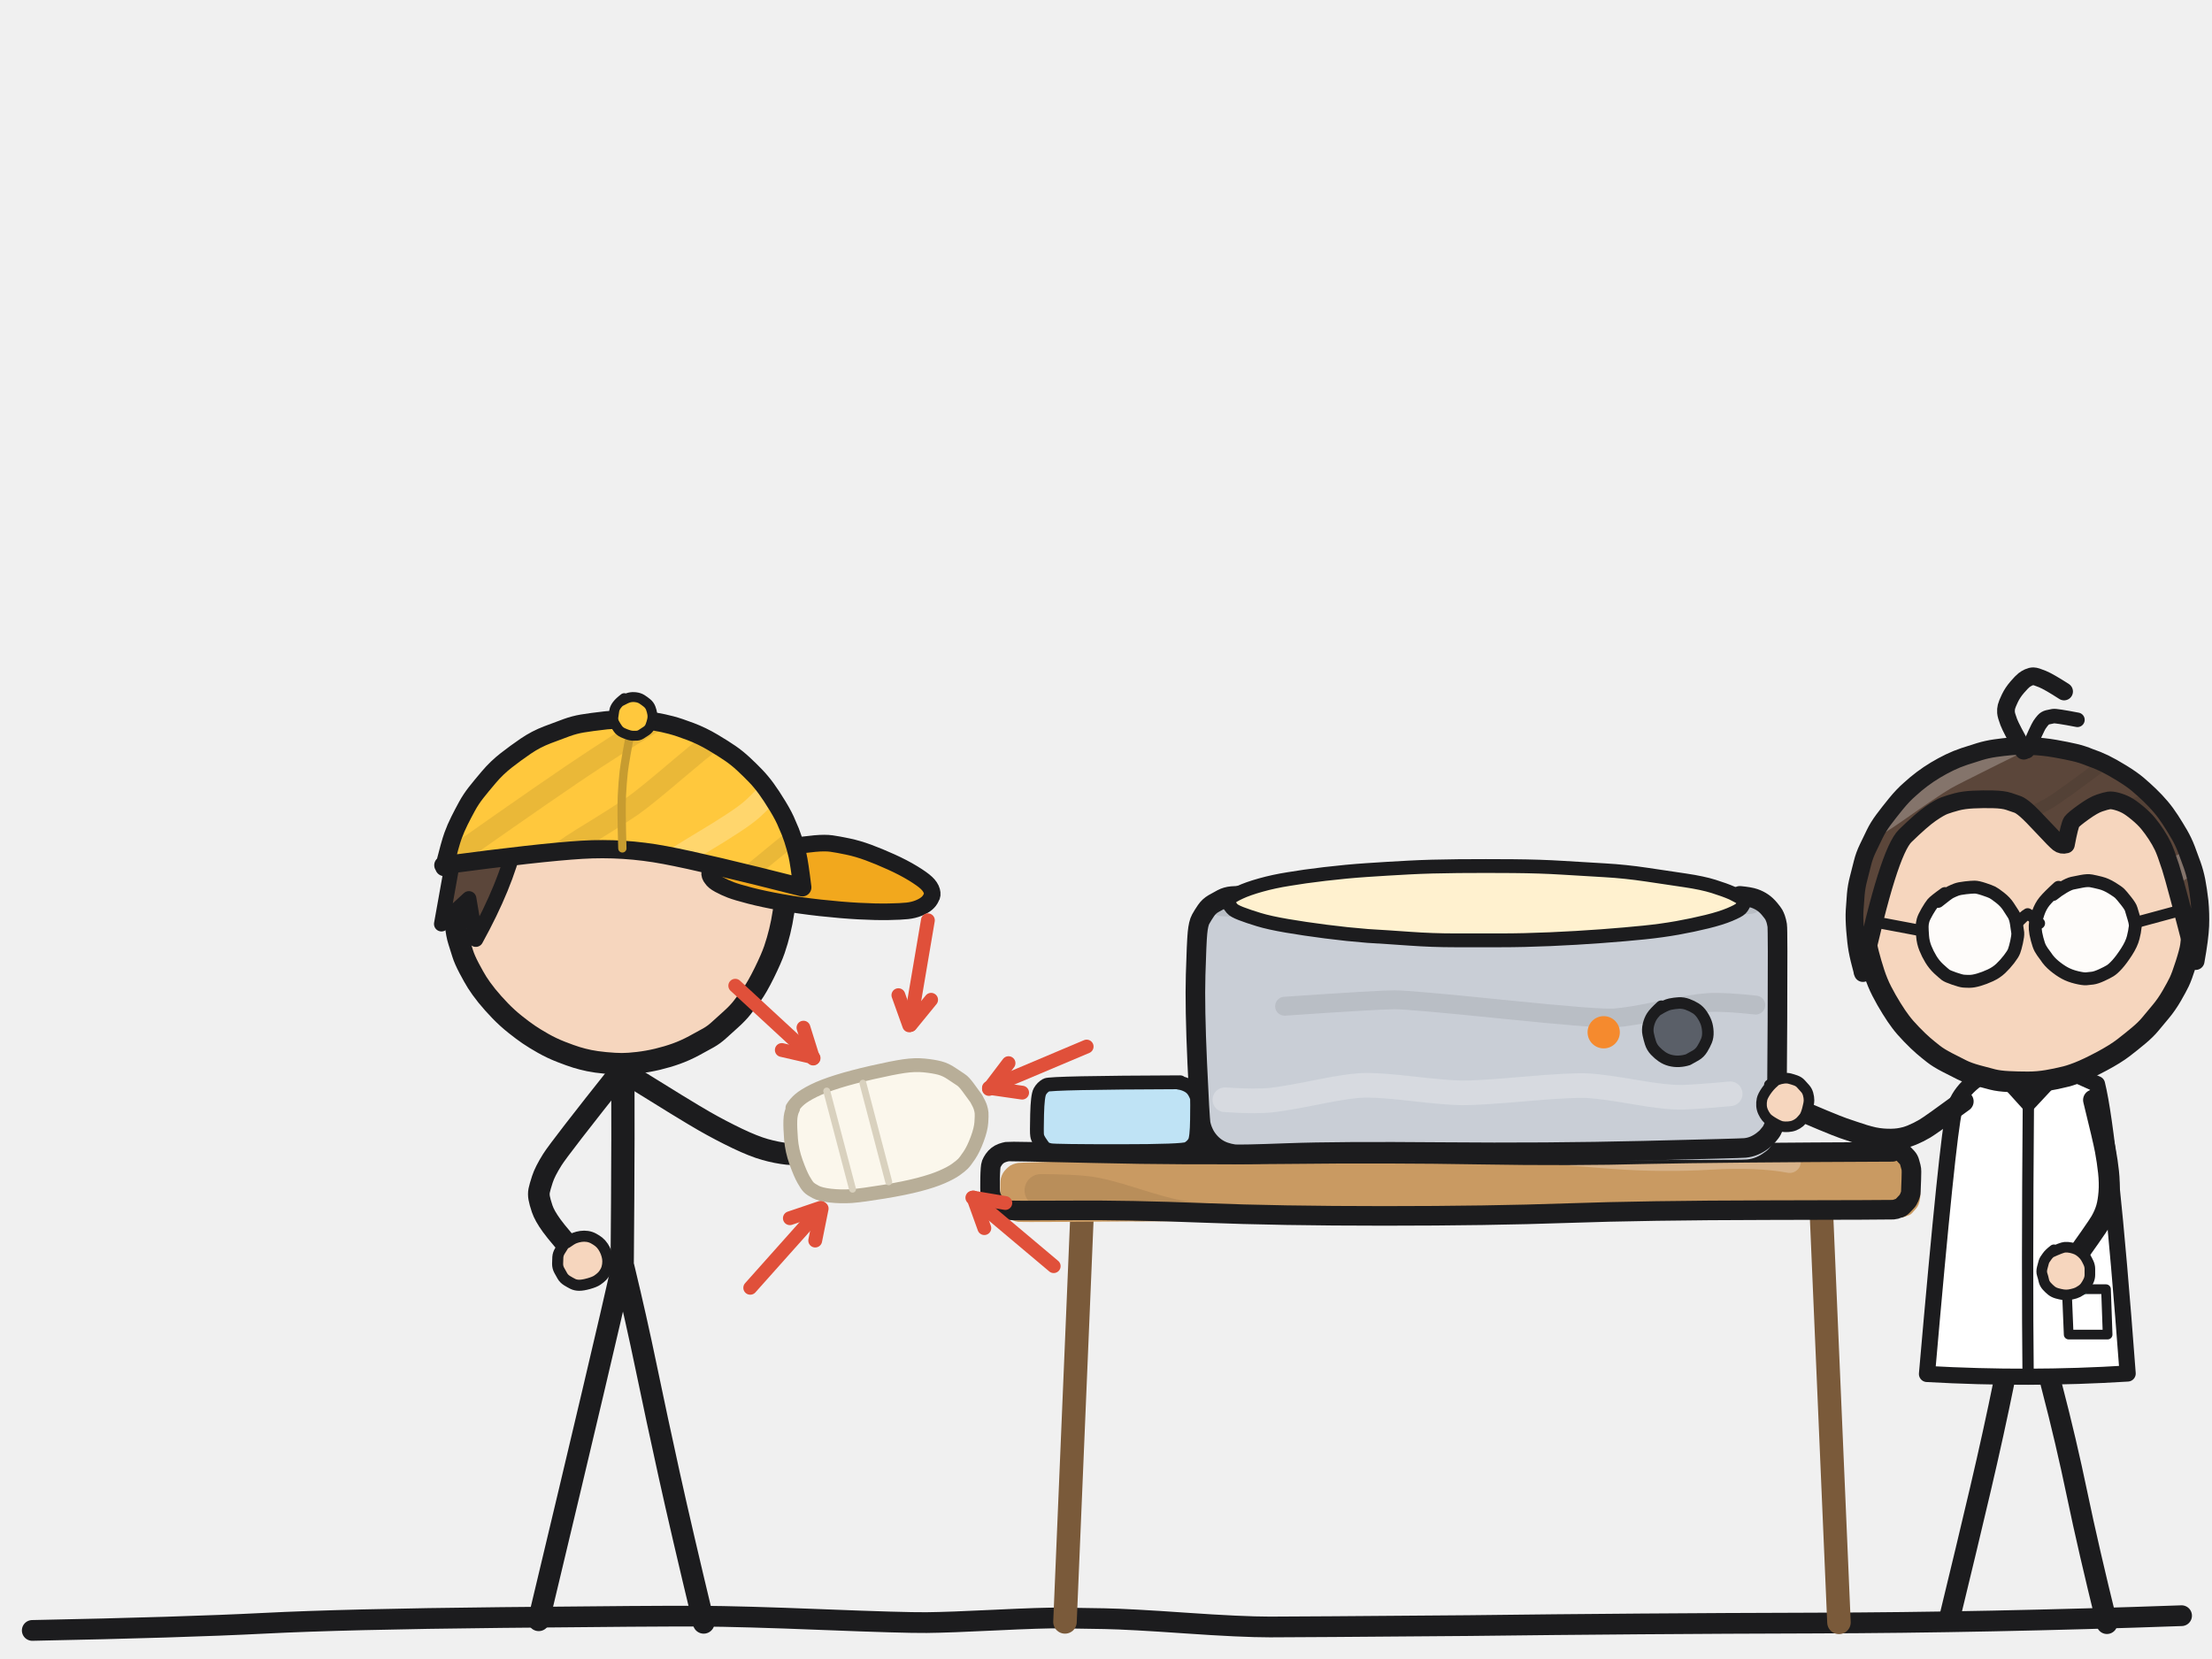
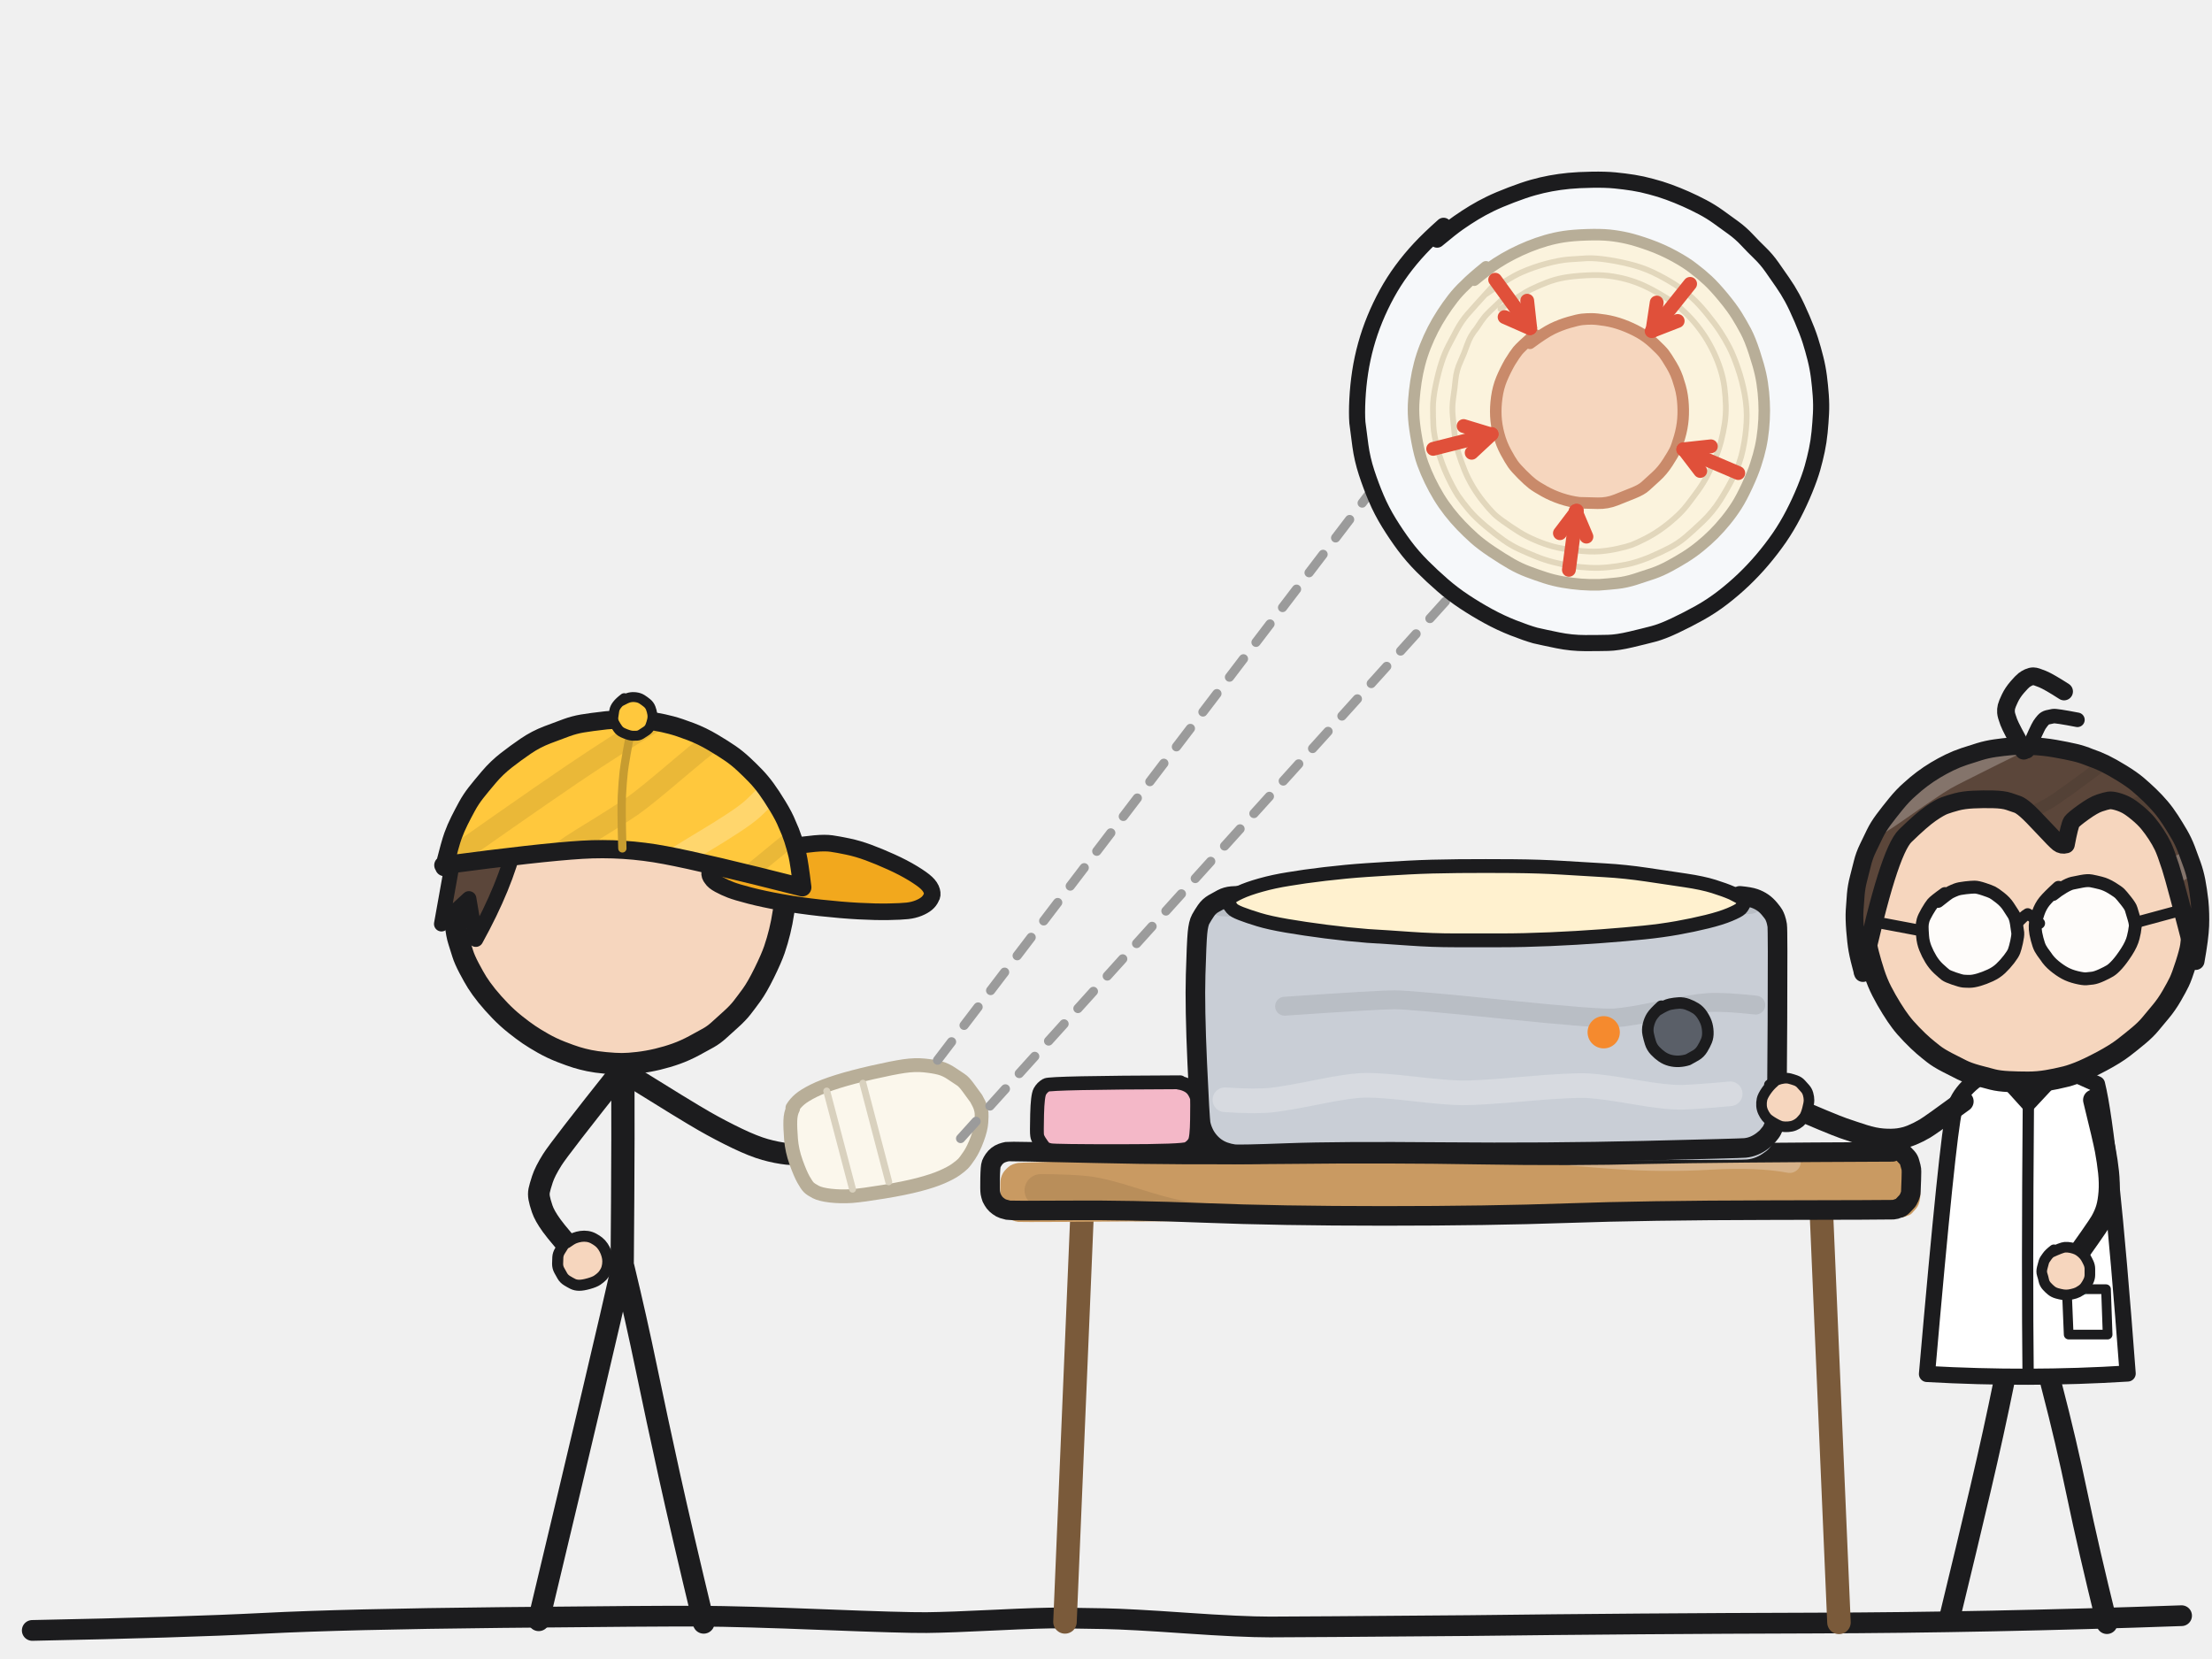
<svg xmlns="http://www.w3.org/2000/svg" viewBox="0 0 960 720" width="960" height="720" fill="none" stroke-linecap="round" stroke-linejoin="round">
  <defs>
    <path id="f1" d="M823.7 501.3q2.4 .4 3.6 .9t2.1 1.2t1.7 1.7t1.3 2.1t.6 2.4t.3 5.3t0 5.3t-.6 2.4t-1.2 2t-1.6 1.8t-2 1.2q-1.1 .5 -2.3 .7t-58 .7t-113.7 .4t-133.8 .5t-78.2 .4t-2.2-.6t-2-1.1t-1.7-1.7t-1.2-2t-.6-2.2t-.1-5.2q0-4 .1-5.1t.6-2.3t1.2-2t1.6-1.6t2-1.2t2.2-.6t36.7-1.1t87.9-1.4t98.6 .5t101.3 .9t57.4-2.3z" />
    <clipPath id="f1c">
      <use href="#f1" />
    </clipPath>
    <path id="f2" d="M754.9 391.4q.7 .5 2.8 .8t3.9 1.1t3.5 2t2.9 3t2 3.6t1 4t.7 42t.1 41.9t-1.1 3.9t-2 3.6t-2.9 2.8q-1.7 1.3 -3.6 2.1t-4 1t-24 .2t-63.2 .4t-51 .3t-33.2-1.5t-35.7-1.7t-14.4-.7t-4.2-1t-3.8-2.1t-3.1-2.9q-1.4-1.7 -2.2-3.6t-1.3-4t-.7-14t-.4-39.8t.2-29.9t1.1-3.9t2.1-3.6t2.9-2.8t3.6-1.9t4-1t30.1 .6q28.1 .8 80 1.3t80.6-.1t29.3-.1z" />
    <clipPath id="f2c">
      <use href="#f2" />
    </clipPath>
    <path id="f3" d="M193.6 377.8q1.5-7.1 2.5-10.6t2.5-6.8t3.1-6.6t3.7-6.2t4.3-5.8t4.7-5.4t5.2-4.8t5.6-4.3t6-3.7t6.3-3.1t6.6-2.6q3.3-1.1 6.8-1.9t6.9-1.3t10.8-.6t10.9 .3t7.2 1.1t7 1.7t6.9 2.4t6.6 2.9t6.3 3.5t5.8 4.1t5.5 4.5q2.6 2.4 4.9 5.1t4.5 5.4t4 5.9t3.4 6.1t2.8 6.5t2.2 6.6t1.7 6.9t1.4 10.4q-42.3-10.6 -60.2-14t-35.7-2.3t-60.2 6.6z" />
    <clipPath id="f3c">
      <use href="#f3" />
    </clipPath>
    <path id="f4" d="M808.6 424q-1.8-6.6 -2.5-10t-.9-6.7t-.3-6.8t.4-6.9t1.1-6.8t1.8-6.8t3.1-8.2t4-7.9t4.9-7.4t5.5-7t5-5q2.6-2.3 5.4-4.5t5.9-4t6.1-3.4t6.5-2.8t8.5-2.6t8.6-1.9t7.1-.8t7-.1t6.9 .5t6.9 1.2t6.6 1.8q3.3 1.1 6.4 2.5t6.1 3.1t5.8 3.8t5.4 4.3t5 4.8t4.6 5.2t5 7.2t4.4 7.7t2.8 6.4t2.5 8.4t1.9 10.3q.6 5.3 .5 10.6t-1.9 15.8q-8.1-30.1 -10.9-38.1t-4.1-10.5t-3.1-5.2t-3.7-4.9t-4.8-4.7t-4.8-3.5t-4.1-1.7t-3.5-.4t-4 1.1t-6.9 3.9t-5 4.2q-.8 1.2 -2.4 9.7q-1.7 .4 -3.1-.6t-6.5-6.8t-7.3-7.7t-3.7-2.5t-3.6-1.2t-6.6-.9t-8.4 .1t-7 1.1t-5.2 1.7t-4.8 2.6t-6 4.6q-3.6 3.1 -8.8 8.2t-16.2 57.2l-1.6 .3z" />
    <clipPath id="f4c">
      <use href="#f4" />
    </clipPath>
  </defs>
  <path d="M14 707.6q65.3-1.3 100.5-3.1t103.1-2.5t86.1-.6t53.4 1.5t45 1.3t30.1-1.1t28.5-.9t18.8 .3t35 1.9t36.7 1.7t86.3-.6q74.2-.9 149.7-1.1t159.6-3.2" stroke="#1c1c1e" stroke-width="9" />
  <path d="M469.9 520.1l-7.7 183.8" stroke="#7A5A3A" stroke-width="10.2" />
  <path d="M790.2 519.8l7.9 184.3" stroke="#7A5A3A" stroke-width="10.2" />
  <use href="#f1" fill="#C99A62" />
  <g clip-path="url(#f1c)">
    <path d="M490 322.4q27.1 4.7 47.6 6.9t27.4 2.1t21-2t20.8-1.5t27.2 4.4t41.1 3.5t27.5 1t20.1 6t20.2 5.7t20.7 .4t20.7-.3q6.9 .2 47.4 9.1" stroke="#a98152" stroke-width="12.1" opacity="0.5" />
    <path d="M534.6 350.2q13.9 1 27.3 5.7t20.3 6.3t13.8 1.9t20.9-.4t20.9 .4t20.5 4.2t41 7.8t55.3 5.5t41.9-.5t21-1t20.5 3.9" stroke="#e1c7a9" stroke-width="14.3" opacity="0.55" />
    <path d="M502.6 396.9q13.7 3.3 41.2 7.9t55.3 5.5t42.1-.6t21-.9t20.6 4.2t41 9.5t34.3 5.8t21.2-2t28.1-.6" stroke="#a98152" stroke-width="9.8" opacity="0.5" />
    <path d="M451.1 434.7q13.8 .9 34.9-.5t27.8-.3t20.4 4.9t20.4 4.7t20.4 4.4t20.4 4.2t21-.9t21.1-2.3t13.8 1.4t20.2 6.9t20.2 6q6.9 .6 20.9 .2t41.7 .5" stroke="#a98152" stroke-width="15.2" opacity="0.5" />
    <path d="M475.4 473.4q13.9-.8 20.7 .9t20 6.9t20.2 6t20.7 .3t41.5 .1t34.4 2t20.2 5.5t20.2 5t27.4 2.4t41.5 .3t34.5 1.4" stroke="#e1c7a9" stroke-width="9.7" opacity="0.55" />
    <path d="M451.7 516.6q13.5 .1 20.2 .9t19.8 5t19.8 5.4t33.6 3.1t40.6 .6t20.4-1t26.5 6.1t26.4 6.1t20.4-.2t20.3 .2t26.6 4.4q20 3.8 60.4 5.7" stroke="#a98152" stroke-width="14.1" opacity="0.5" />
    <path d="M472.8 550q13.3 4.7 20.1 6.2t27.4 1.3t27.5 .6t20.3 3.6t20.2 3.8t27.4 1.8t41 3.6t47.7 5.1t48 2.2t34.2 1.5" stroke="#a98152" stroke-width="11.4" opacity="0.5" />
    <path d="M484.4 589.1q40.3 5.2 67.3 7.6t47.5 2.1t40.6 3.1t47 6.4t47.4 3.3t33.9 2" stroke="#e1c7a9" stroke-width="10" opacity="0.55" />
    <path d="M426.4 610.6q27.9-.9 34.9-.6t27.5 3.6t41.2 5.8t27.6 3.1t20.8 .5t20.9 .3t27.4 4.7t41.1 7.2t27.5 3.6t20.8 .5t20.9 .4q6.9 .5 27.2 6t27.4 5.4t21.1-2.4" stroke="#a98152" stroke-width="15.9" opacity="0.5" />
    <path d="M440.1 643.1q13.4 1.1 33.4 5.3t40.1 7t26.8 3.6t27.1 .9t40.2 5.7t26.6 5.6t20.6-1.8t20.6-1.7t19.9 4.7t19.7 6.1t13.4 1.9q6.8 .1 20.5-.8t20.4-.2t46.8 8.5" stroke="#a98152" stroke-width="14" opacity="0.5" />
    <path d="M482.7 684.7q27.4-3.8 34.1-4.1t13.4 1.2t19.6 6t19.6 5.2t20.3-.2t20.2-.8t26.6 4.2t26.4 4.5t20.2 .4t20.2 .2t26.5 4.7q19.7 4.2 33 5.9" stroke="#e1c7a9" stroke-width="10.4" opacity="0.55" />
  </g>
  <path d="M820.8 498.7q2.3 .4 3.4 .8t1.9 1.2t1.6 1.7t1.1 2.1t.6 2.2t.1 5.3t-.2 5.2t-.6 2.3t-1.2 2t-1.6 1.7t-2 1.2q-1.1 .5 -2.3 .6t-54.4 .2t-87 1.3t-79.5 1.2t-78.1-1.3t-58.1-1.1t-27-.1t-2.2-.6t-2-1.1t-1.7-1.6t-1.2-2q-.4-1.1 -.6-2.2t-.1-6.3t.5-6.2t1.1-2t1.6-1.7t2-1.1t2.2-.6t38.6 .7t82.2 .4t84.4 .2t72.6-.2q32.9-.7 106.4-1" stroke="#1c1c1e" stroke-width="8.5" />
  <use href="#f2" fill="#C9CED6" />
  <g clip-path="url(#f2c)">
    <path d="M522.2 333.4q27-4.6 47.3-5.6t27.1-1t27 1.3t47.4 1.3t47.3 1t60.9-1.5" stroke="#a9adb4" stroke-width="14" opacity="0.5" />
    <path d="M511.9 356.3q27.6-.1 48.2 1t27.5 .9t27.5-1.3t41.2-3.6t103.2 1" stroke="#e1e4e8" stroke-width="11.9" opacity="0.55" />
    <path d="M530.5 391.3q80.8 3.5 107.7 4.1t121.1-5.1" stroke="#a9adb4" stroke-width="12.7" opacity="0.5" />
    <path d="M557.5 436.7q40.9-2.8 47.7-2.8t47.8 4.2t47.7 3.7t20.4-3.4t20.4-3.3t20.5 1.1" stroke="#a9adb4" stroke-width="8.2" opacity="0.5" />
    <path d="M531.6 477.3q13.7 .9 20.5 .1t20.6-3.6t20.5-2.8t20.6 1.6t20.6 1.7t27.4-1.7t27.4-1.4t20.5 2.8t20.6 2.2t20.6-1.5" stroke="#e1e4e8" stroke-width="10.7" opacity="0.55" />
    <path d="M528.1 510.3q13.5 .6 27 2.9t20.2 2.5t27-1.7t27-1.3t20.2 3t20.3 2.6t27 .1t40.4-3t33.7-3.1" stroke="#a9adb4" stroke-width="13.1" opacity="0.5" />
    <path d="M568.9 555.2q40.1-5.7 66.8-5.8t46.8 1.2t60.1-2.7" stroke="#a9adb4" stroke-width="6.4" opacity="0.5" />
  </g>
  <path d="M755.1 388.8q4.3 .4 6.3 1.1t3.6 1.8t3 2.8t1.8 2.4t.8 1.8t.7 2.9t.1 41.5t-.4 41.5t-1.1 4t-1.4 2.8t-1.3 1.6q-.6 .8 -2.3 2.1t-3.6 2.1t-4 1t-44 1.2t-87.4 .6t-66.9 .4t-23.5 .5t-4.1-1t-3.7-1.9t-3.1-2.9t-2.2-3.5q-.9-1.9 -1.3-3.9t-1.5-26.3t-.7-38.3t.8-18.2t1.4-6t2.3-3.7t3.2-3t3.8-2.1t4.2-1.2t22.3-1.1t31.6-.9q11.6-.1 166.3 3" stroke="#1c1c1e" stroke-width="8.5" />
  <path d="M756.9 391.2q.4 1 0 1.8t-1.2 1.7t-4 2.2t-7.6 2.6t-12.1 2.5t-15.2 2.2t-18.3 1.7t-20.1 1.3t-21.5 .6t-21.9 0t-21.4-.6q-11.5-.5 -22.1-1.3t-18.2-1.7t-15.2-2.2t-12.1-2.6t-7.6-2.6t-3.9-2.2t-1.3-1.7t0-1.7t1.3-1.7t3.9-2.2t7.7-2.6q4.6-1.3 12.2-2.6t16.9-2.4t18.2-1.8t20.4-1.2t21.4-.7t19.8 0t21.4 .6t20.3 1.2t18.1 1.8t16.9 2.5t12.2 2.6q4.6 1.2 7.6 2.6t4 2.2t1.4 1.7z" fill="#FFF1CF" />
  <path d="M757 391.8q-.7 1.7 -1.6 2.6t-4.7 2.5t-9.9 3.1t-12.8 2.7t-14.5 2t-18.5 1.6t-22.2 1.3t-21.6 .5t-19.8 0t-19.5-.7t-18.3-1.2q-8.9-.7 -18.2-1.9t-16.9-2.5t-12.2-2.7t-7.7-2.6t-3.9-2.2t-1.3-1.7t-.2-1.4t.9-1.5t4-2.4t9.1-3.2t12.1-2.6q6.4-1.1 15.7-2.2t18.2-1.7t18.3-1.1t21.4-.6t23.8 0t21.4 .7t18.4 1.1t18.2 1.9t16.8 2.5t12.2 2.6t8 2.9q3.4 1.7 4 2.2t1.2 2.3" stroke="#1c1c1e" stroke-width="6" />
  <path d="M719.2 438.4q3.3-2 5.2-2.4t3.8-.5t3.8 .6t3.5 1.7t2.8 2.8t1.8 3.5t.7 3.9t-.6 3.9t-1.8 3.6t-2.8 2.8t-3.4 1.9q-1.9 .6 -3.9 .7t-3.9-.5t-3.5-1.6t-3-2.5t-2-3.4t-1-3.8t.2-4t1.5-3.8t4.2-4.4l-1.6 1.5z" fill="#5A5F68" />
  <path d="M719.5 438.3q3.4-2.1 5.3-2.5t3.8-.5t3.8 .6t3.5 1.7t2.8 2.8t1.8 3.5t.7 3.9t-.6 3.9t-1.8 3.5t-2.8 2.8t-3.4 1.9q-1.9 .6 -3.9 .7t-3.9-.4t-3.5-1.6t-3-2.6t-2-3.4t-1-3.8t.1-4t1.5-3.7t4.1-4.4" stroke="#1c1c1e" stroke-width="5" />
  <circle cx="696" cy="448" r="7" fill="#F58A2E" />
-   <path d="M497.3 470.6q15.5 .2 17.5 .7t2.8 1.2t1.9 2.4t1.1 2.9t0 9.1t-1.1 9.8t-2.9 2.8t-29.8 1.2t-30-.5t-2.8-1.1t-1.9-2.5q-1-1.8 -1-10.9t1.1-10.9t2.8-2.9t14.3-1.2t28-.1z" fill="#BFE3F5" />
+   <path d="M497.3 470.6q15.5 .2 17.5 .7t2.8 1.2t1.9 2.4t1.1 2.9t0 9.1t-1.1 9.8t-2.9 2.8t-29.8 1.2t-30-.5t-2.8-1.1t-1.9-2.5q-1-1.8 -1-10.9t1.1-10.9t2.8-2.9t14.3-1.2t28-.1z" fill="#F4B8C8" />
  <path d="M511.7 469.9q2.1 .3 3.9 1.3t2.8 2.8t1.1 2.8t0 9.1t-1.1 9.8t-2.9 2.8t-29.7 1.1t-29.9-.4t-2.8-1.2t-1.8-2.5t-1.2-2.8q-.2-1 0-9.1t1.2-9.9t2.8-2.8t58.1-1.2" stroke="#1c1c1e" stroke-width="6" />
  <path d="M269.8 550.6q-6.8 30.5 -36 152.6" stroke="#1c1c1e" stroke-width="9.4" />
  <path d="M270.8 550.5q5.2 21.5 9.7 43.2t9.9 46.2t15 64.4" stroke="#1c1c1e" stroke-width="9.4" />
  <path d="M270.2 457.5q.4 25.6 -.2 94.7" stroke="#1c1c1e" stroke-width="10.1" />
  <path d="M270.1 464q-27.2 34.2 -30.4 39.3t-4.3 8.5t-1.4 4.9t0 3.2t1.3 4.7t4.1 7.3t13.5 15.9" stroke="#1c1c1e" stroke-width="9.4" />
  <path d="M270.4 465q28.1 17.5 35.3 21.6t14.3 7.5t12.1 4.8t9.6 1.9t10.6-.5t12.3-2.4t31.8-9.5" stroke="#1c1c1e" stroke-width="9.4" />
  <path d="M228.9 337.7q7-5 9.5-6.4t6.4-3.2t6.6-2.6t6.9-1.9t7-1.2t8.5-.2t11.3 1.4t8.3 2.1t6.6 2.9t6.3 3.4t5.9 4.1q3.4 2.7 5.5 4.6t5 5.2t5.9 8t4.4 7.2t2.7 6.4t2 6.6t1.2 6.7t.7 8.1t-.2 6.7t-1 6.7t-1.5 6.7q-.7 2.7 -2.3 6.6t-2.8 6.4t-3.6 6.1t-4 5.8t-4.8 5.3t-5.2 5t-6.9 4.9t-8.6 4.9t-6.4 2.7t-5.3 1.6t-6.8 1.4q-4.1 .6 -8.2 .8t-6.9 0t-6.9-.8t-6.9-1.5t-6.6-2.2t-6.5-2.9t-6.2-3.7t-5.8-4.1t-6.2-6.1t-6.4-7.8t-4-6q-1.4-2.6 -3.1-6.6t-2.5-6.7t-1.8-8.5t-1-8.5t.3-7.2t.9-7.1t1.8-7t2.4-6.9t3.1-6.6t4.5-7.6t5.2-7.1q2.9-3.4 9.2-9.4l.3 1.5z" fill="#F6D6BE" />
  <path d="M225.1 334.8q6.8-5 9.3-6.4t6.3-3.2t6.6-2.7t5.5-1.6t7-1.3t8.5-.8t8.6 .3t8.4 1.2t6.9 1.7t6.6 2.6t6.5 3.1q2.5 1.4 4.9 3t5.9 4.4t6.4 6t4.9 5.4t4.8 7.3t4 7.7t2.2 6.7t1.6 6.9t.6 7t.1 7t-.7 6.9q-.6 4.1 -1.6 8.2t-2.3 7.9t-4.4 10.1t-5.5 9.6t-4.2 5.6t-4.8 5t-5.2 4.7t-4.5 3.3t-6.2 3.4t-7.8 3.5t-8.1 2.4q-4.2 1 -8.4 1.5t-7.1 .5t-7.1-.4t-7.1-1t-5.5-1.4t-6.7-2.4t-7.8-3.7t-6.2-3.8t-5.9-4.4t-6.5-5.9t-5.8-6.5q-2.7-3.4 -4.2-5.8t-3.5-6.2t-2.8-6.4t-1.7-5.4t-1.3-6.9t-.7-7t.2-7.2t.8-7.2t1.7-7.1t2.2-7.1t2.9-6.7q1.9-4 4.2-7.7t4.1-6.1t3.8-4.5t5.3-5t5.6-4.6t10-6" stroke="#1c1c1e" stroke-width="9.4" />
  <path d="M196.3 377.2l-4.6 25.5l12.4-10.8l3.6 17.5q13.3-23.7 17.2-42.3l-28.6 10.1z" fill="#5B463A" />
  <path d="M196.1 375.9l-4.5 25.1l11.9-11l3 17.7q12.9-23.4 17.2-41.9l-27.7 9.7" stroke="#1c1c1e" stroke-width="6.5" />
  <path d="M311.4 377.8q1.8-1 8.6-3.2t14.8-3.9t14.6-2.4t10.8-.5t7.3 .8t7.6 2.1t11.6 4.5t11.5 5.9t5.9 4.3t1.5 3.1t-.4 2.9q-.6 1.4 -2 2.6t-3.5 2t-4 1.1t-9.9 .3t-20-1.2t-24.3-3.4t-16.3-3.3t-6.7-2t-5-2.2t-3.2-2.5t-.9-2.7q.2-1.3 2-2.3z" fill="#F2A81D" />
  <path d="M313.2 375.3q10.7-3.6 16.8-5.2t12.7-2.6t11-1.4t7.2 0t7.1 1.3t8.9 2.6t9.9 4.1t9.4 4.9t5.9 4.2t2.3 3.5t-.3 2.9q-.6 1.4 -1.9 2.5t-3.5 2t-4.9 1.2t-8.2 .4t-13-.3t-16.6-1.4t-16.9-2.4t-13.6-2.9t-8.4-2.5t-5-2.3t-3.2-2.6q-1.1-1.3 -.9-2.7t4.2-3.9" stroke="#1c1c1e" stroke-width="7.2" />
  <use href="#f3" fill="#FFC83D" />
  <g clip-path="url(#f3c)">
    <path d="M165.7 338q23.9-13.1 46.2-28.6t36.9-30.1t25.6-22.3" stroke="#d6a833" stroke-width="10.4" opacity="0.5" />
    <path d="M191.7 346.3q42.3-31.3 58.5-42.5t58.3-42.7" stroke="#ffe194" stroke-width="10.4" opacity="0.55" />
    <path d="M198 371q43.6-30.7 60.4-41.7t34-21.1t27.7-18.6" stroke="#d6a833" stroke-width="9" opacity="0.5" />
    <path d="M215.7 394.1q19.1-19.5 36.4-30.1t22.7-14.4t20.9-17t26.6-20.7" stroke="#d6a833" stroke-width="8.9" opacity="0.5" />
    <path d="M220.4 419.6q66.6-43.4 83.7-53.6t22.1-14.6t23.4-24.1" stroke="#ffe194" stroke-width="9.6" opacity="0.55" />
    <path d="M253.3 427.5q25.7-11.8 31.5-15.6t16.3-13t53.6-44.3" stroke="#d6a833" stroke-width="6.8" opacity="0.5" />
    <path d="M261.4 450.7q22.9-14.8 44.6-31.4t56.9-37.8" stroke="#d6a833" stroke-width="8.1" opacity="0.5" />
  </g>
  <path d="M192.8 376.3q2.6-10.3 3.8-13.6t2.8-6.5t3.3-6.3t3.9-5.9t5.6-6.8t7.5-7.2t8.5-6.2t9.4-4.9t8.3-3.1t6.8-1.8t10.5-1.4q7.1-.6 12.4-.3t8.8 .9t6.9 1.5t8.4 2.8t9.7 4.7t7.6 4.8t5.7 4.6t5.2 5.1t4.6 5.5t5 7.6t4.1 7.9q1.5 3.2 2.6 6.6t1.9 6.8t2.1 14q-41.6-10.6 -59.6-14t-36.1-2.3t-60.1 6.7" stroke="#1c1c1e" stroke-width="7.9" />
  <path d="M274.6 312.6q-3.4 17.8 -3.9 22.3t-.8 10.3t.2 23" stroke="#c79c30" stroke-width="3.6" />
  <path d="M269.6 304.4q2.4-1.4 3.7-1.7t2.8-.1t2.6 .8t2.2 1.7t1.5 2.2t.8 2.6t-.1 2.7t-.9 2.5t-1.6 2.2t-2.3 1.5t-2.7 .6q-1.4 .1 -2.7-.3t-2.6-1t-2.1-1.8t-1.5-2.4t-.6-2.7t.4-2.8t1.3-2.5t3-2.9l-1.2 1.4z" fill="#FFC83D" />
  <path d="M269.4 304.4q2.5-1.4 3.8-1.7t2.8-.1t2.6 .9t2.2 1.6t1.6 2.2t.7 2.6t-.1 2.6t-.8 2.6t-1.7 2.1t-2.3 1.5t-2.6 .6q-1.4 .1 -2.7-.3t-2.6-1t-2.1-1.7t-1.5-2.4t-.5-2.8t.4-2.7t1.2-2.5t3.1-2.9" stroke="#1c1c1e" stroke-width="4.3" />
  <path d="M246 541.6q1-.9 2.2-1.6t2.5-1.2t2.8-.5t2.8 .4t2.5 1t2.2 1.8t1.6 2.2t.9 2.7t.2 2.8t-.7 2.8t-1.5 2.4q-1 1.1 -2.2 1.8t-2.6 1.2t-2.8 .3t-2.8-.4t-2.6-1.1t-2.1-1.8t-1.6-2.3t-1-2.7t-.1-2.9t.8-2.8t1.5-2.1z" fill="#F6D6BE" />
  <path d="M245.9 539.4q2.2-1.6 3.5-2.1t2.7-.7t2.8 0t2.7 .9t2.3 1.5t1.8 2t1.3 2.5t.7 2.6t0 2.8t-.8 2.7t-1.5 2.2q-1 1 -2.2 1.8t-3.7 1.5t-4.1 .7t-2.8-.6t-2.5-1.4t-2-2t-1.4-2.5t-.7-2.8t.1-2.9t.9-2.7t1.5-2.4q.8-1.1 3-2.9" stroke="#1c1c1e" stroke-width="4.8" />
  <path d="M344.5 482.7q.4-.9 1.9-2.8t3.9-3.5t5.1-2.9t6-2.4t10.6-3.1t12.2-3.1t9.2-1.6t7.4-.5t5.4 .6t5.2 1.7t4.1 2.2q1.3 .9 3.6 3.1t4.1 4.6t2.4 3.7t.9 2.4t.5 3.9t-.1 4.1t-1.2 4.4t-2.4 5.8t-3.5 5.1t-5.4 4.3t-7.5 3.7q-4.3 1.5 -10.4 2.9t-15.5 2.7t-14.1 1.5t-7.5-.3t-4.9-1.6t-3-2.1t-2.4-3.4t-2.7-5.7t-2.1-8.4t-.9-8.4t.3-4.6q.3-1.4 .8-2.3z" fill="#FBF7EC" />
  <path d="M343.9 480.8q1.2-2 3.2-3.7t6-3.7t10.4-4t15.2-4t13.6-2.7t8.8-.3t6.7 1.1t5.3 2.5t3.9 2.6t3.2 3.4t3.5 4.8q1.4 2.5 1.8 3.8t.5 2.4t-.1 4.1t-1.8 7.3t-3.4 7t-2.8 3.7t-3.1 2.5t-6 3.2t-10 3.3t-15.2 3.1t-14 1.9q-4.9 .3 -9.2-.2t-6.4-1.6t-3-2t-2.3-3.4t-3.2-7.5t-2.2-10t-.3-8.1t1.2-5.2" stroke="#B8AE98" stroke-width="6" />
  <path d="M358.8 473.5l11.2 42.6" stroke="#D9D1BE" stroke-width="3" />
  <path d="M374.5 470.1l11.2 42.8" stroke="#D9D1BE" stroke-width="3" />
-   <path d="M319.1 427.8l34 31.4" stroke="#E0503A" stroke-width="6" />
-   <path d="M339.3 455.7l13.5 3.1" stroke="#E0503A" stroke-width="6" />
-   <path d="M348.7 446l4.2 13.4" stroke="#E0503A" stroke-width="6" />
-   <path d="M402.7 399.4l-7.7 45.4" stroke="#E0503A" stroke-width="6" />
-   <path d="M389.9 431.9l4.7 13.1" stroke="#E0503A" stroke-width="6" />
-   <path d="M404.1 433.9l-8.9 10.9" stroke="#E0503A" stroke-width="6" />
-   <path d="M471.6 454.2l-42.4 17.9" stroke="#E0503A" stroke-width="6" />
-   <path d="M437.7 461.4l-8.5 11.2" stroke="#E0503A" stroke-width="6" />
-   <path d="M443.6 474.2l-13.9-2" stroke="#E0503A" stroke-width="6" />
-   <path d="M457.3 549.5l-35.3-29.7" stroke="#E0503A" stroke-width="6" />
-   <path d="M436.3 522.1l-13.7-2.3" stroke="#E0503A" stroke-width="6" />
-   <path d="M427.2 533l-4.8-13.3" stroke="#E0503A" stroke-width="6" />
-   <path d="M325.6 558.9l30.6-34.3" stroke="#E0503A" stroke-width="6" />
-   <path d="M353.8 538.4l2.8-13.9" stroke="#E0503A" stroke-width="6" />
-   <path d="M342.8 528.7l13.3-4.5" stroke="#E0503A" stroke-width="6" />
+   <path d="M406.9 460.1l189.1-248.1" stroke="#9b9b9b" stroke-width="4" stroke-dasharray="10 9" />
+   <path d="M416.9 494.1l213.1-236.1" stroke="#9b9b9b" stroke-width="4" stroke-dasharray="10 9" />
+   <path d="M624.2 104.5q9.1-7.5 12.4-9.7t8.5-5t8.9-4.3t9.3-3.1t9.7-2.4t7.9-1.1t9.9-.4t10 .5t9.8 1.8t9.6 2.5t9.2 3.6q5.4 2.4 8.8 4.3t8.3 5.4t9.3 7.3t7.1 6.8t5.1 6t5.6 8.2t4.8 8.5t3.9 9.1t3 9.4t2 9.7t1.2 9.8q.2 4 .1 9.9t-.7 9.8t-1.4 7.8t-1.9 7.7t-3.4 9.2t-4.2 8.9t-5.2 8.4t-5.8 7.9t-6.7 7.2t-7.3 6.6t-8 5.8q-4.9 3.2 -10.2 5.9t-8.9 4.1t-9.4 3.1t-9.6 2.3t-9.8 1.1t-9.9 .3t-9.9-.9t-9.8-1.7t-9.5-2.8t-9.3-3.7t-8.8-4.6q-5.2-3.1 -8.4-5.4t-7.8-6.3t-7.2-7t-6.3-7.7t-5.7-8.2t-3.8-7t-3.3-7.3t-2.6-7.6t-2.3-9.7t-1.4-9.9t-.2-10q.1-6 .5-10t1.8-9.8t3.1-11.5t4.5-11.1t5.6-10.6t6.7-9.9t6.4-7.8t8.7-8.4l-3 6z" fill="#F6F8FA" />
+   <path d="M639.8 121.6q9.4-7.2 12.8-9.2t7.1-3.5t7.4-2.8t7.6-2.1t7.8-1.2t8-.4t7.9 .4t7.8 1.2t9.5 2.8t9.2 3.8t6.8 4q3.3 2.2 6.4 4.8t5.9 5.3t5.2 5.9t4.7 6.4t3.9 6.9t3.2 7.2t2.9 9.5t1.8 9.8t.4 7.9t-.4 7.9t-1.3 7.8q-.8 3.9 -2 7.7t-2.9 7.4t-4.7 8.6t-5.7 8.1t-5.4 5.9t-5.9 5.2t-6.5 4.6t-6.9 3.9t-7.3 3.2t-9.4 2.8t-9.8 1.8q-3.9 .3 -7.9 .2t-7.9-.6t-7.7-1.4t-7.6-2.2t-7.3-3t-6.9-3.6t-6.6-4.3t-6.2-4.8t-5.8-5.4t-5.1-6t-4.6-6.5q-2.1-3.3 -3.9-6.9t-3.1-7.3t-2.5-9.6t-1.4-9.9t0-7.9t1.3-9.9t2.4-9.7t2.9-7.4t3.6-7.1t4.4-6.7t6.4-7.7q4.2-4.4 10.4-9.4l-5 5.5z" fill="#FBF3DD" />
+   <path d="M639.8 121.6q6.2-5.1 9.6-7.3t6.9-4t7.2-3.3t7.5-2.6t7.7-1.7t9.9-.8t9.9 .2t7.8 1.3t9.5 2.9t10.9 4.9t8.4 5.4q3.2 2.4 6.1 5.1t6.7 7.3t5.9 8t3.9 6.8t3.7 9.2t2.7 9.5t1.2 7.8t.4 7.9t-.4 7.9t-1.2 7.8t-2.1 7.6q-1.2 3.8 -3.7 9.2t-4.6 8.7t-4.7 6.5t-5.3 5.9t-5.9 5.3t-6.4 4.6t-6.9 4t-7.2 3.2t-7.6 2.5t-7.8 1.7t-7.9 .7q-4 .1 -7.9-.2t-7.9-1t-7.7-1.9t-7.4-2.6t-7.2-3.4t-8.3-5.2t-7.8-5.9t-5.7-5.5t-5.2-6t-4.5-6.5t-3.8-7q-1.7-3.5 -3.1-7.3t-2.5-9.7t-1.4-9.9t0-8t.9-8t1.6-7.8t2.5-7.6t3.3-7.3t4-6.9t4.6-6.5t5.4-5.9q2.8-2.9 9-7.9" stroke="#B8AE98" stroke-width="5" />
+   <path d="M651.2 134.1q9.5-6.7 13-8.4t7.1-3.1t7.5-2.1t9.6-1t9.7 .2t7.7 1.5t7.3 2.6t8.6 4.6t8 5.7t5.5 5.6t4.8 6.4q2.1 3.3 3.8 6.9t2.9 7.4t1.7 7.7t.6 7.9t-.5 7.9t-1.6 7.7t-2.5 7.4t-3.3 7.1t-4.1 6.7t-4.7 6.3t-5.5 5.8q-3 2.7 -6.3 5t-6.9 4.1t-5.5 2.5t-5.9 1.6t-8 1.2t-10.2-.4t-9.9-1.7t-7.7-2.7t-7.2-3.7t-6.7-4.5t-4.7-3.9q-1.5-1.5 -4-4.6t-4.6-6.6t-3.6-7.2t-2.7-7.6t-1.6-7.8t-.8-7.9t.2-8t1-8t2.1-7.7t3-7.5t4-7q2.2-3.4 3.5-5t7.2-7.1" stroke="#E2D7BC" stroke-width="2.5" />
+   <path d="M645 127.6q9.7-6.9 15.1-9.3t11.1-3.9t9.6-1.8t7.7-.5t9.6 .7t11.2 2.4t10.7 4.3t8.3 4.9t6 4.8t6.5 7t5.8 7.8q2.1 3.2 3.9 6.7t3.7 9t3 11.5t.8 11.9t-1.6 12t-3.9 11.4t-5.9 10.5t-7.7 9.4t-7.5 6.8t-6.7 4.5t-9.2 4.3q-5.6 2.2 -9.6 3t-8 1.2t-8 .2t-7.9-.8t-7.8-1.6t-7.6-2.5t-7.2-3.1t-6.9-4t-7.8-6.1t-7.1-6.9t-4.9-6.4q-2.2-3.4 -4.7-8.8t-4.1-11.4t-1.8-9.8t-.2-8t1.2-9.9t2.5-9.7t3-7.3t3.7-7t4.5-6.6t10.6-11.8" stroke="#E2D7BC" stroke-width="2.5" />
+   <path d="M664.3 149.2q6.2-4.6 9.7-6.4t7.3-2.8t7.7-1.3t7.8 .4t7.6 1.9t7.2 3.4t6.3 4.7t5.3 6t3.8 6.9t2.4 7.7t.8 8q.1 4 -.7 8t-2.4 7.7t-2.6 5.5t-3.6 4.9t-5.8 5.6t-6.7 4.4t-7.5 3t-7.9 1.4t-7.9-.2t-7.8-1.8t-7.3-3.3q-3.5-1.9 -6.6-4.5t-5.6-5.7t-4.4-6.7t-3-7.5t-1.3-8.1t.5-8.1t1.2-5.9t2.4-5.6t4.2-6.9t3.9-4.7t4.7-4l-1.7 4z" fill="#F6D6BE" />
+   <path d="M664 149q6.2-4.6 9.7-6.3t7.3-2.8t5.7-1.3t4-.2t5.9 .6t7.6 2t7.2 3.3t6.5 4.8t4.2 4.3t3.3 5.1t3.2 7.4q1.3 3.8 1.7 7.9t.1 8t-1.5 8t-2 5.7t-3.1 5.2t-5.2 6.2t-4.5 4.1t-5.3 3t-7.5 3t-7.9 1.4t-8-.2q-4-.5 -7.9-1.8t-7.3-3.2t-5.1-3.2t-4.5-4.1t-4-4.5t-3.1-5.2t-3-7.6t-1.3-8t.4-8.2t2.1-7.9t3.6-7.3q2.1-3.4 3.4-5t7.4-7" stroke="#C98A6A" stroke-width="5" />
+   <path d="M648.9 121.4l15.2 21" stroke="#E0503A" stroke-width="6" />
+   <path d="M653 137.6l10.9 4.8" stroke="#E0503A" stroke-width="6" />
+   <path d="M662.8 130.5l1.3 11.8" stroke="#E0503A" stroke-width="6" />
+   <path d="M733.5 123.2l-16.2 20.3" stroke="#E0503A" stroke-width="6" />
+   <path d="M719 131.3l-1.8 11.9" stroke="#E0503A" stroke-width="6" />
+   <path d="M728.1 139.3l-11.3 4.4" stroke="#E0503A" stroke-width="6" />
+   <path d="M754.4 205.3l-23.9-10.2" stroke="#E0503A" stroke-width="6" />
+   <path d="M742.5 193.7l-11.9 1.3" stroke="#E0503A" stroke-width="6" />
+   <path d="M737.9 204.4l-7.2-9.4" stroke="#E0503A" stroke-width="6" />
+   <path d="M680.9 247.3l3.4-25.7" stroke="#E0503A" stroke-width="6" />
+   <path d="M688.5 232.9l-4.7-11.1" stroke="#E0503A" stroke-width="6" />
+   <path d="M677 231.4l7.3-9.6" stroke="#E0503A" stroke-width="6" />
+   <path d="M622 194.8l25.3-6.4" stroke="#E0503A" stroke-width="6" />
+   <path d="M638.7 196.5l8.7-8.1" stroke="#E0503A" stroke-width="6" />
+   <path d="M635.2 184.9l11.5 3.5" stroke="#E0503A" stroke-width="6" />
+   <path d="M623.7 104q6.1-5.1 9.4-7.4t6.6-4.3t7-3.8t9.2-3.9t9.4-3.2t7.7-1.8t7.9-1.1t10-.5t10 .3t7.9 1t7.8 1.7q3.9 1 7.7 2.4t7.4 3t7.2 3.5t6.8 4.2t6.5 4.7t6 5.3t5.6 5.7t5.2 6.1t4.6 6.6t4.2 6.8t4.3 9.1q2.4 5.6 3.6 9.4t2.2 7.8t1.5 7.9t.8 8t.1 8t-.6 8t-1.2 7.9t-1.9 7.7t-3.3 9.3t-5 10.8t-6.1 10.2q-3.4 4.9 -7.3 9.5t-8.2 8.7t-9.1 7.8t-10 6.6t-10.7 5.5t-9.3 3.6t-9.7 2.4t-9.9 1.5t-10 .1t-11.9-1.2t-9.8-2.1q-3.9-1.1 -9.5-3.3t-10.9-5.1t-10.3-6.2t-9.5-7.2t-8.8-8.2t-7.8-9t-6.7-9.9t-5.5-10.6t-4.2-11.2t-2.7-11.7t-1.3-10q-.3-4 0-10t1.2-11.9t2.5-11.7t3.9-11.4t5.2-10.9t6.5-10.2t7.8-9.4t10.3-9.9" stroke="#1c1c1e" stroke-width="7" />
  <path d="M879.2 556.4q-4.9 20.8 -9.4 43t-10.3 46.9t-13.7 57.2" stroke="#1c1c1e" stroke-width="9.1" />
  <path d="M879.6 556.4q5.2 23.6 11.1 46.2t10.8 46.1t12.9 55.9" stroke="#1c1c1e" stroke-width="9.1" />
  <path d="M880.4 464.1q.3 21.4 -.4 45.8t-.3 46.4" stroke="#1c1c1e" stroke-width="9.8" />
  <path d="M851.4 471.9q-5.4 22.7 -6.7 43.1t-6.4 83q43.5 2.6 86.8-.2q-4.4-49.2 -6.5-76.5t-5-38.7t-18.1-18.3l-13.8 15.3l-13.9-15.6q-.8 .6 -16.4 7.9z" fill="#FFFFFF" />
  <path d="M866.2 463.7q-15.3 7 -18.1 18.2t-11.8 114.4q44.2 2.5 87.1-.2q-7.7-103 -13.3-125.6l-15.6-7l-14.2 15.2l-14.1-15.6" stroke="#1c1c1e" stroke-width="7" />
  <path d="M880.3 479.8q-.6 73.2 -.1 117.7" stroke="#1c1c1e" stroke-width="4.9" />
  <path d="M897 559.5l17 0l.7 19.7l-16.9 0l-.8-19.3" stroke="#1c1c1e" stroke-width="4.2" />
  <path d="M903.7 552.8l0 7.1" stroke="#12A594" stroke-width="4.2" />
  <path d="M852 478q-13.9 10.2 -16.6 11.8t-5.6 2.8t-5.9 1.6t-6.8 .1t-8.2-1.7t-9-3t-25.8-10.7" stroke="#1c1c1e" stroke-width="9.1" />
  <path d="M908.6 477.4q4.2 17 5.1 21.8t1.4 9.5t.2 8.7t-1.1 6.8t-2.5 5.8t-15.6 22.3" stroke="#1c1c1e" stroke-width="9.1" />
  <path d="M835 352.3q0-.4 2.9-3.1t5.1-4.4t5.6-3.7t6-3.3t6.5-2.5t6.7-1.9t8.3-1.1t11.2 .2t8.4 1.3t6.7 2.2t6.6 2.7q2.5 1.3 6.1 3.5t5.9 4t5.3 4.6t7.3 8.3t6.3 8.9t3.2 6t2.5 6.4t1.9 6.5t1.2 8.1t.2 11t-1 8.3q-.6 2.7 -2 6.7t-2.5 6.6t-3.4 6.1t-3.8 5.9t-4.5 5.3t-8.3 7.5t-11.3 7.6t-9.6 4.7t-6.4 2.1t-6.5 1.3t-6.7 .7q-2.7 .1 -6.8-.3t-6.8-.8t-8.2-2.3t-8-3t-6.3-3.5t-6-3.9t-5.5-4.6t-6-6.1t-4.4-5.5t-4.2-7.1t-4.3-10.1q-1.7-5.3 -2.1-8t-.7-6.9t0-6.9t.9-7t1.4-6.8t2.1-6.6t3.3-7.6t3.2-6.1t4-5.6t4.5-5.3t2-2.5z" fill="#F6D6BE" />
  <path d="M832 349.8q6-5.5 8.1-7.2t5.7-3.8t6.1-3.4t6.5-2.6t6.7-2.1t8.5-1.2t10-.5t7.1 .6t8.1 1.8t7.9 2.5t6.2 2.9q3.6 2 6.9 4.3t5.4 4.2t4 3.9t4.6 5.3t4.9 6.8t4.2 7.4t3.5 7.9t2.3 6.7t1.6 6.9t.9 6.8t.1 6.9q-.2 4.1 -.6 6.7t-2.1 7.9t-2.8 7.6t-3.3 6.1t-4.8 6.9t-4.5 5.4t-5 4.9t-6.6 5.3t-9.5 5.9t-10.1 4.8t-6.7 2.1q-2.7 .7 -6.8 1.4t-8.4 .7t-8.4-.2t-6.9-.9t-6.8-1.8t-6.6-2.4t-6.3-3.2t-6-3.7t-4.4-3.6t-5.1-4.9t-4.7-5.4q-1.7-2.2 -4-5.9t-4.2-7.4t-3.3-8t-2.4-8.2t-1.3-7t-.4-5.6t.2-7t.7-6.9t1.7-6.8t2.7-7.8t3.6-7.5q2.1-3.7 4.5-7.1t5.2-6.5t6-5.8t7.7-6" stroke="#1c1c1e" stroke-width="9.1" />
  <use href="#f4" fill="#5B463A" />
  <g clip-path="url(#f4c)">
    <path d="M778.9 345q10.8-9.4 16.5-13.6t24.9-12.7t43.1-23t49.9-25.3" stroke="#4c3b31" stroke-width="9.5" opacity="0.5" />
    <path d="M783.7 374.6q23.6-10.4 39.5-21.6t21.4-14.4t74.9-37.2" stroke="#a59993" stroke-width="8.2" opacity="0.55" />
    <path d="M824.8 381.2q58.4-29.1 64.1-32.4t26.6-19.2" stroke="#4c3b31" stroke-width="5.1" opacity="0.5" />
    <path d="M828.3 408.9q23.3-12.1 45.6-25.9t33.2-21.1t16.6-10.6t31.6-10.5" stroke="#4c3b31" stroke-width="7.1" opacity="0.5" />
    <path d="M839.4 435.9q12.8-5.6 31-15.7t36.1-20.9t66.5-37.5" stroke="#a59993" stroke-width="11" opacity="0.55" />
    <path d="M855.8 448.9q21.2-17.2 44.8-30.2t29.7-15.7t19.3-6.7t25-10.6" stroke="#4c3b31" stroke-width="6.2" opacity="0.5" />
    <path d="M854.8 485.1q33.5-22.1 51.9-30.1t65-34" stroke="#4c3b31" stroke-width="9.7" opacity="0.5" />
  </g>
  <path d="M808.5 422.3q-1.8-6.6 -2.4-10t-1-8.6t-.2-8.6t.5-6.9t1.2-6.9t1.7-6.7t2.4-6.6t3-6.2t3.7-6t5.4-6.9t6-6.3q2.6-2.4 5.4-4.5t5.8-3.9t6.1-3.3t6.4-2.6t6.6-2.1t6.8-1.5t6.9-.8t8.7-.1t10.4 1.1t8.5 1.7t6.5 2.1q3.3 1.1 6.4 2.6t7.5 4.2t7 4.9t5.2 4.7t4.8 5.1t4.2 5.7t3.8 6.2t3.1 6.5t2.5 6.8t1.9 7t1.3 8.8q.5 5.3 .3 10.6t-2 15.3q-8.8-34.3 -10.9-40.8t-3.3-9t-2.9-5.1t-3.5-4.8t-4.7-4.6t-4.8-3.4t-4.1-1.6t-3.5-.4t-4 1.1t-7 4t-5.1 4.2q-.9 1.3 -2.5 9.8q-1.8 .5 -3.2-.6t-6.6-6.7t-7.5-7.6t-3.7-2.5t-3.8-1.3t-6.8-.9t-8.6 .1t-7.2 1t-5.2 1.6t-6.1 3.5t-11 9.6q-7.3 7 -18.6 59.1" stroke="#1c1c1e" stroke-width="7.7" />
  <path d="M840.2 392.1q1.3-.9 3.5-2.5t3.4-2.1t4-1t4.1-.5t4 .8t5.1 2t3.5 2.1t2.8 3.1t2.4 3.5t1.2 4t.5 4.2q0 1.5 -.7 4.2t-2.1 5.1t-2.2 3.5t-3.2 2.8t-3.5 2.2t-4.1 1.2t-4.1 .5t-4.2-.8t-4-1.3t-3.4-2.4t-3.9-4q-1.7-2.2 -2.3-3.5t-1.3-4.1t-.6-4.2t.6-4.2t1.2-4t1.3-2.5t2-2.1z" fill="#FFFFFF" opacity="0.92" />
  <path d="M890.7 390.2q1.1-.8 3.3-2.5t3.5-2.2t3.9-1.2t4.1-.6t4.2 .7t3.9 1.4t3.3 2.5t3.7 4t2.1 3.5t1.2 3.9t.6 4.1q0 1.3 -.2 2.7t-1.1 3.9t-2.5 4.8t-2.6 3.2t-3.5 2.3t-3.8 1.6t-4.1 .4t-4.2-.2t-3.9-1.3t-4.8-2.7t-3.2-2.7q-.9-1 -2.3-3.5t-1.9-3.8t-.5-4.2t.4-5.6t1.2-4t1.3-2.5t1.9-2z" fill="#FFFFFF" opacity="0.92" />
  <path d="M841.1 391.2q4.2-3.4 5.4-4t2.5-1.1t4-.8t4-.3t4 .9t3.7 1.4t3.3 2.3t3.6 3.8t2.2 3.4t1.3 3.9t.6 4.1q.1 1.3 -.5 4t-1.1 4t-2.2 3.5t-3.6 4t-4.5 3t-5 1.9t-4 .7t-2.7-.1t-4-1.1t-3.7-1.6t-3.1-2.7q-1.9-1.8 -3.3-4.1t-2.4-4.8t-1.2-5.2t-.2-4.1t.4-2.8t1.8-3.8t2.3-3.5t5.4-4.3" stroke="#1c1c1e" stroke-width="5.6" />
  <path d="M891 388.2q2.2-1.8 4.6-3.2t3.8-1.7t4-.8t4.2-.2t4 .9t5 2.2t3.4 2.4t2.7 3.2t2.2 3.5t1.2 4t.5 4.2q-.1 1.4 -.8 4.2t-2.9 6.2t-4 5.4t-3.1 2.8t-3.7 1.9t-3.9 1.3t-2.8 .3t-4.2-.6t-5.1-1.9t-4.5-3.1t-3.7-4.1q-1.7-2.2 -2.4-3.5t-1.4-4t-.8-4.3t.1-2.9t1.2-4.2t2.7-5t6.1-6.1" stroke="#1c1c1e" stroke-width="5.6" />
  <path d="M875.2 401q3-3.4 4.8-4.4q1.8 .9 5.1 4.1" stroke="#1c1c1e" stroke-width="4.9" />
  <path d="M833.8 403.9l-21.2-4" stroke="#1c1c1e" stroke-width="4.9" />
  <path d="M926.4 400.5l20.7-5.6" stroke="#1c1c1e" stroke-width="4.9" />
  <path d="M878.3 325.8q-5.4-9.5 -6.5-12.4t-1.2-4.2t.2-2.5t1.5-3.7t3.2-4.8t2.9-3t2-1.2t2.1-.5t3.9 1.2t9.4 5.4" stroke="#1c1c1e" stroke-width="7.7" />
  <path d="M879.8 326q4.5-10.2 5.3-11.4t1.6-2.1t2-1.2t2.4-.5t10.5 1.6" stroke="#1c1c1e" stroke-width="6.3" />
  <path d="M768 472.9q.9-1 2-1.8t2.4-1.2t2.7-.4t2.8 .4t2.5 1.1t2 1.8t1.5 2.3t.8 2.6t.1 2.7t-.7 2.6t-1.4 2.4q-.9 1.1 -2 1.8t-2.5 1.2t-2.7 .4t-2.7-.3t-2.5-1.1t-2.1-1.7t-1.4-2.4t-.8-2.6t0-2.7t.7-2.7t1.3-2.4z" fill="#F6D6BE" />
  <path d="M767.9 470.8q2.2-1.6 3.4-2.1t2.7-.7t2.7 .1t2.6 .8t2.3 1.5t1.8 2t1.3 2.4t.4 2.7t-.7 3.9t-1.5 3.6t-1.8 2q-1.1 .9 -2.3 1.4t-2.7 .6t-2.7-.1t-3.6-1.6t-3.2-2.4t-1.4-2.3t-.7-2.7t.2-2.8t1.8-3.6t3.5-3.9" stroke="#1c1c1e" stroke-width="4.6" />
  <path d="M889.9 546q1.1-1.2 2.3-1.9t2.5-1.1t2.7-.3t2.7 .3t2.5 1.1t2.1 1.8t1.6 2.3t.8 2.6t.1 2.8t-.7 2.7t-1.4 2.5q-.9 1.1 -2.1 1.9t-2.5 1.2t-2.8 .4t-2.8-.4t-2.5-1.1t-2.2-1.7t-1.5-2.3t-.9-2.7t-.2-2.8t.7-2.7t1.6-2.6z" fill="#F6D6BE" />
  <path d="M890 543.6q4.8-2.2 6.1-2.3t2.7 .2t2.5 .8t2.2 1.5t1.7 2t1.2 2.3t.6 2.6t0 2.6t-.6 2.6t-1.4 2.4t-2 1.8q-1.1 .8 -2.4 1.2t-2.6 .6t-2.6 0t-2.7-.6t-2.4-1.2t-2-1.9t-1.3-2.5t-.7-2.6t0-2.8t.7-2.6t1.4-2.4q.8-1.2 3-2.9" stroke="#1c1c1e" stroke-width="4.6" />
</svg>
